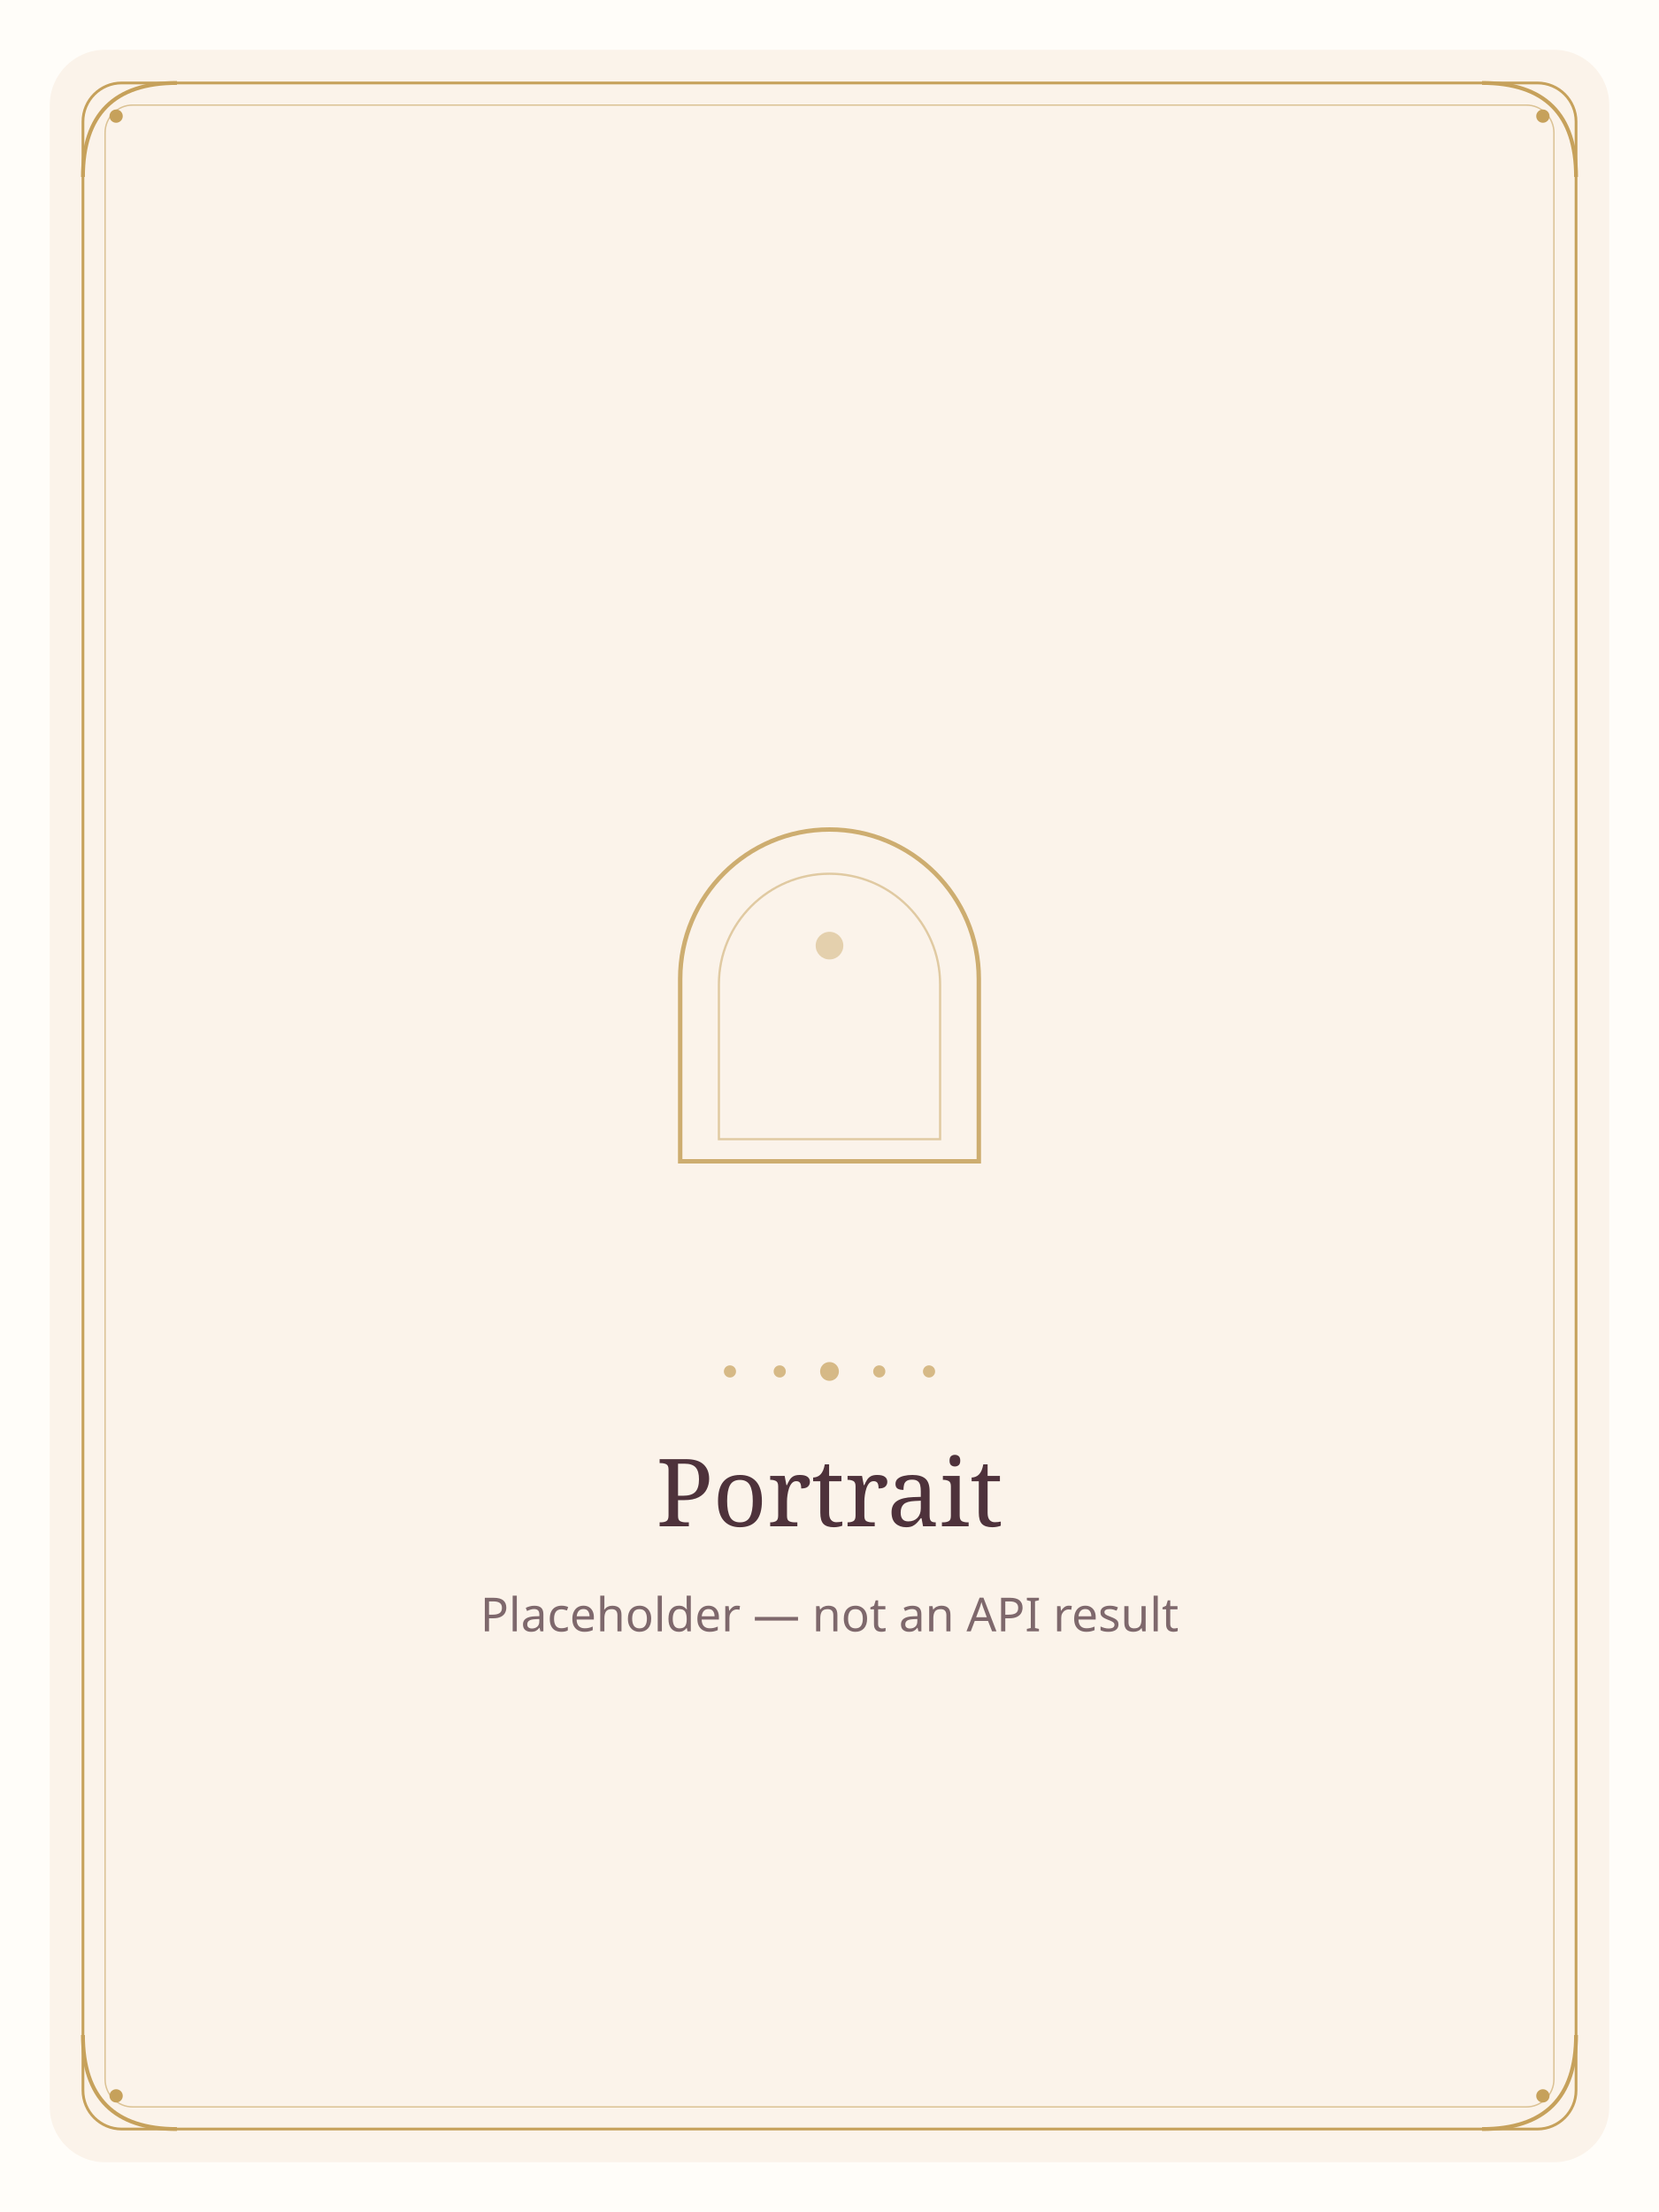
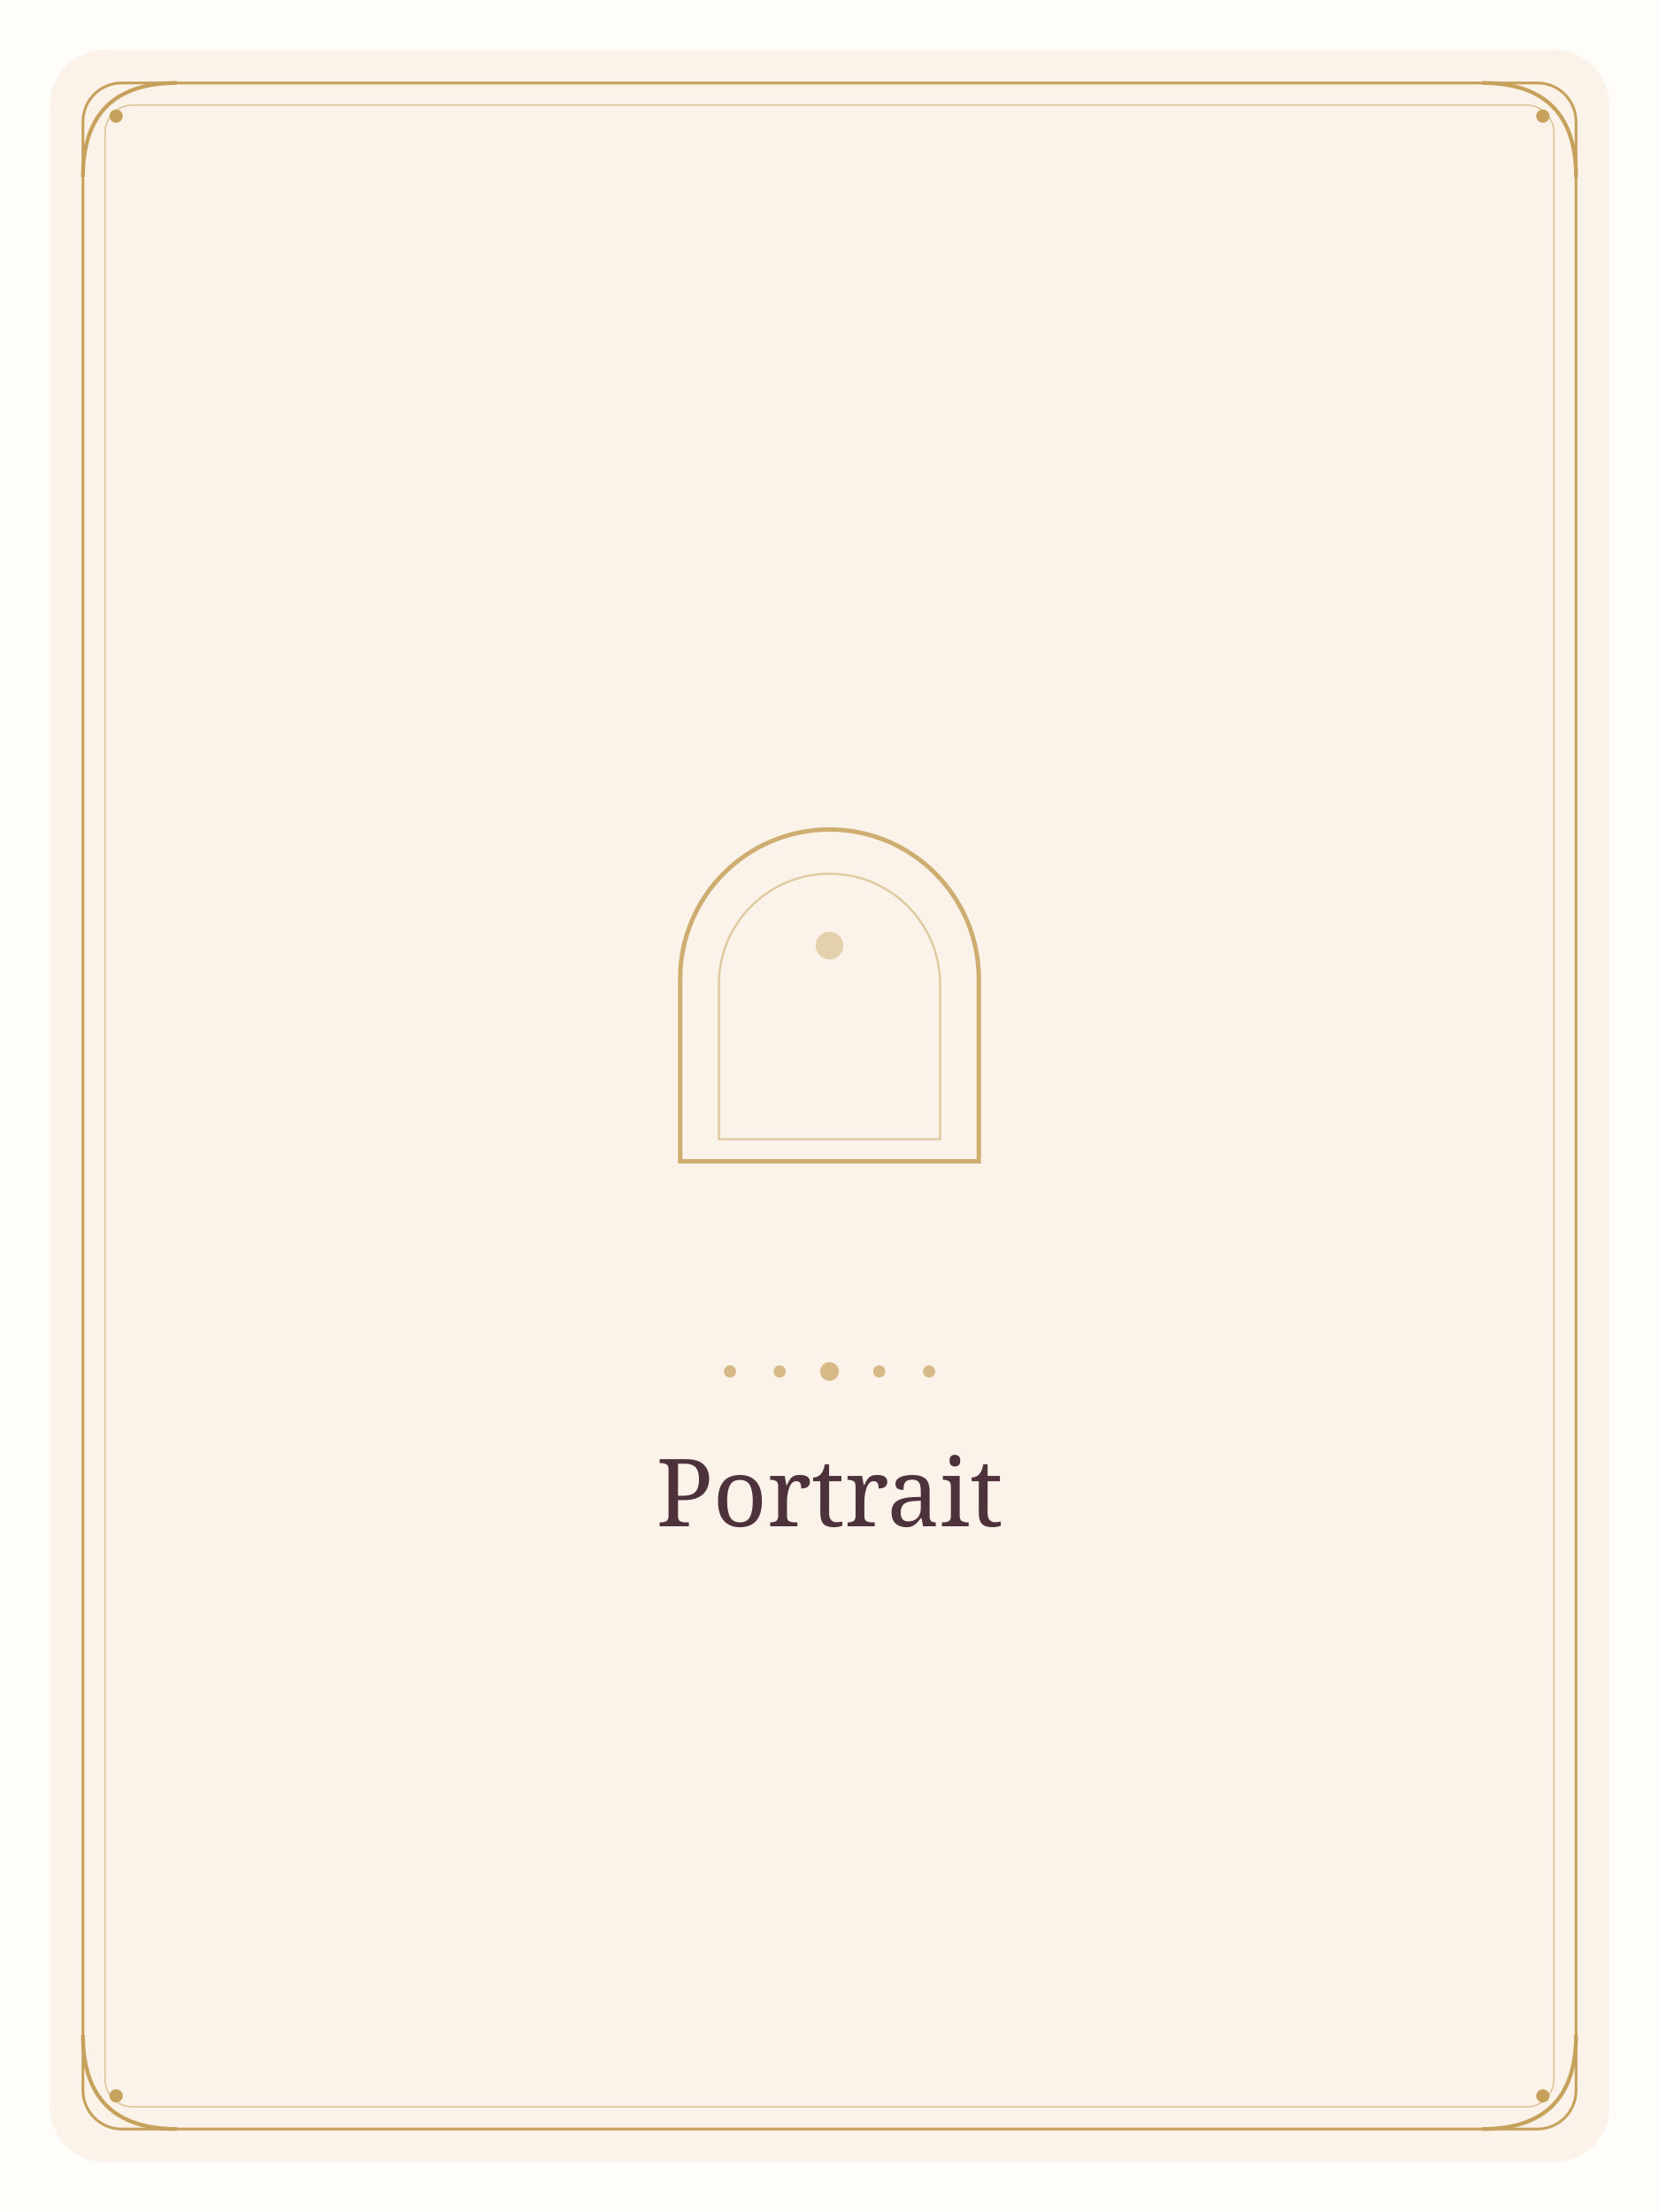
<svg xmlns="http://www.w3.org/2000/svg" viewBox="0 0 600 800" width="600" height="800" role="img" aria-label="Portrait — placeholder">
  <rect width="600" height="800" fill="#FFFDF9" />
  <rect x="18" y="18" width="564" height="764" fill="#FBF3EA" rx="20" />
  <rect x="30" y="30" width="540" height="740" fill="none" stroke="#C6A15B" stroke-width="1" rx="14" />
  <rect x="38" y="38" width="524" height="724" fill="none" stroke="#C6A15B" stroke-width="0.5" opacity="0.6" rx="10" />
  <path d="M 30 64 q 0 -34 34 -34" fill="none" stroke="#C6A15B" stroke-width="1.4" />
  <circle cx="42" cy="42" r="2.4" fill="#C6A15B" />
  <path d="M 570 64 q 0 -34 -34 -34" fill="none" stroke="#C6A15B" stroke-width="1.4" />
  <circle cx="558" cy="42" r="2.4" fill="#C6A15B" />
  <path d="M 30 736 q 0 34 34 34" fill="none" stroke="#C6A15B" stroke-width="1.4" />
  <circle cx="42" cy="758" r="2.4" fill="#C6A15B" />
  <path d="M 570 736 q 0 34 -34 34" fill="none" stroke="#C6A15B" stroke-width="1.4" />
  <circle cx="558" cy="758" r="2.4" fill="#C6A15B" />
  <g transform="translate(300, 360)" opacity="0.85">
    <path d="M -54 60 L -54 -6 a 54 54 0 0 1 108 0 L 54 60 Z" fill="none" stroke="#C6A15B" stroke-width="1.6" />
    <path d="M -40 52 L -40 -4 a 40 40 0 0 1 80 0 L 40 52 Z" fill="none" stroke="#C6A15B" stroke-width="0.8" opacity="0.6" />
    <circle cx="0" cy="-18" r="5" fill="#C6A15B" opacity="0.5" />
  </g>
  <g fill="#C6A15B" opacity="0.7">
    <circle cx="264" cy="496" r="2.2" />
    <circle cx="282" cy="496" r="2.2" />
    <circle cx="300" cy="496" r="3.4" />
    <circle cx="318" cy="496" r="2.2" />
    <circle cx="336" cy="496" r="2.2" />
  </g>
  <text x="300" y="552" text-anchor="middle" font-family="Cormorant Garamond, Georgia, serif" font-size="34" fill="#4E323B">Portrait</text>
-   <text x="300" y="590" text-anchor="middle" font-family="Nunito Sans, system-ui, sans-serif" font-size="17" fill="#4E323B" opacity="0.72">Placeholder — not an API result</text>
</svg>
